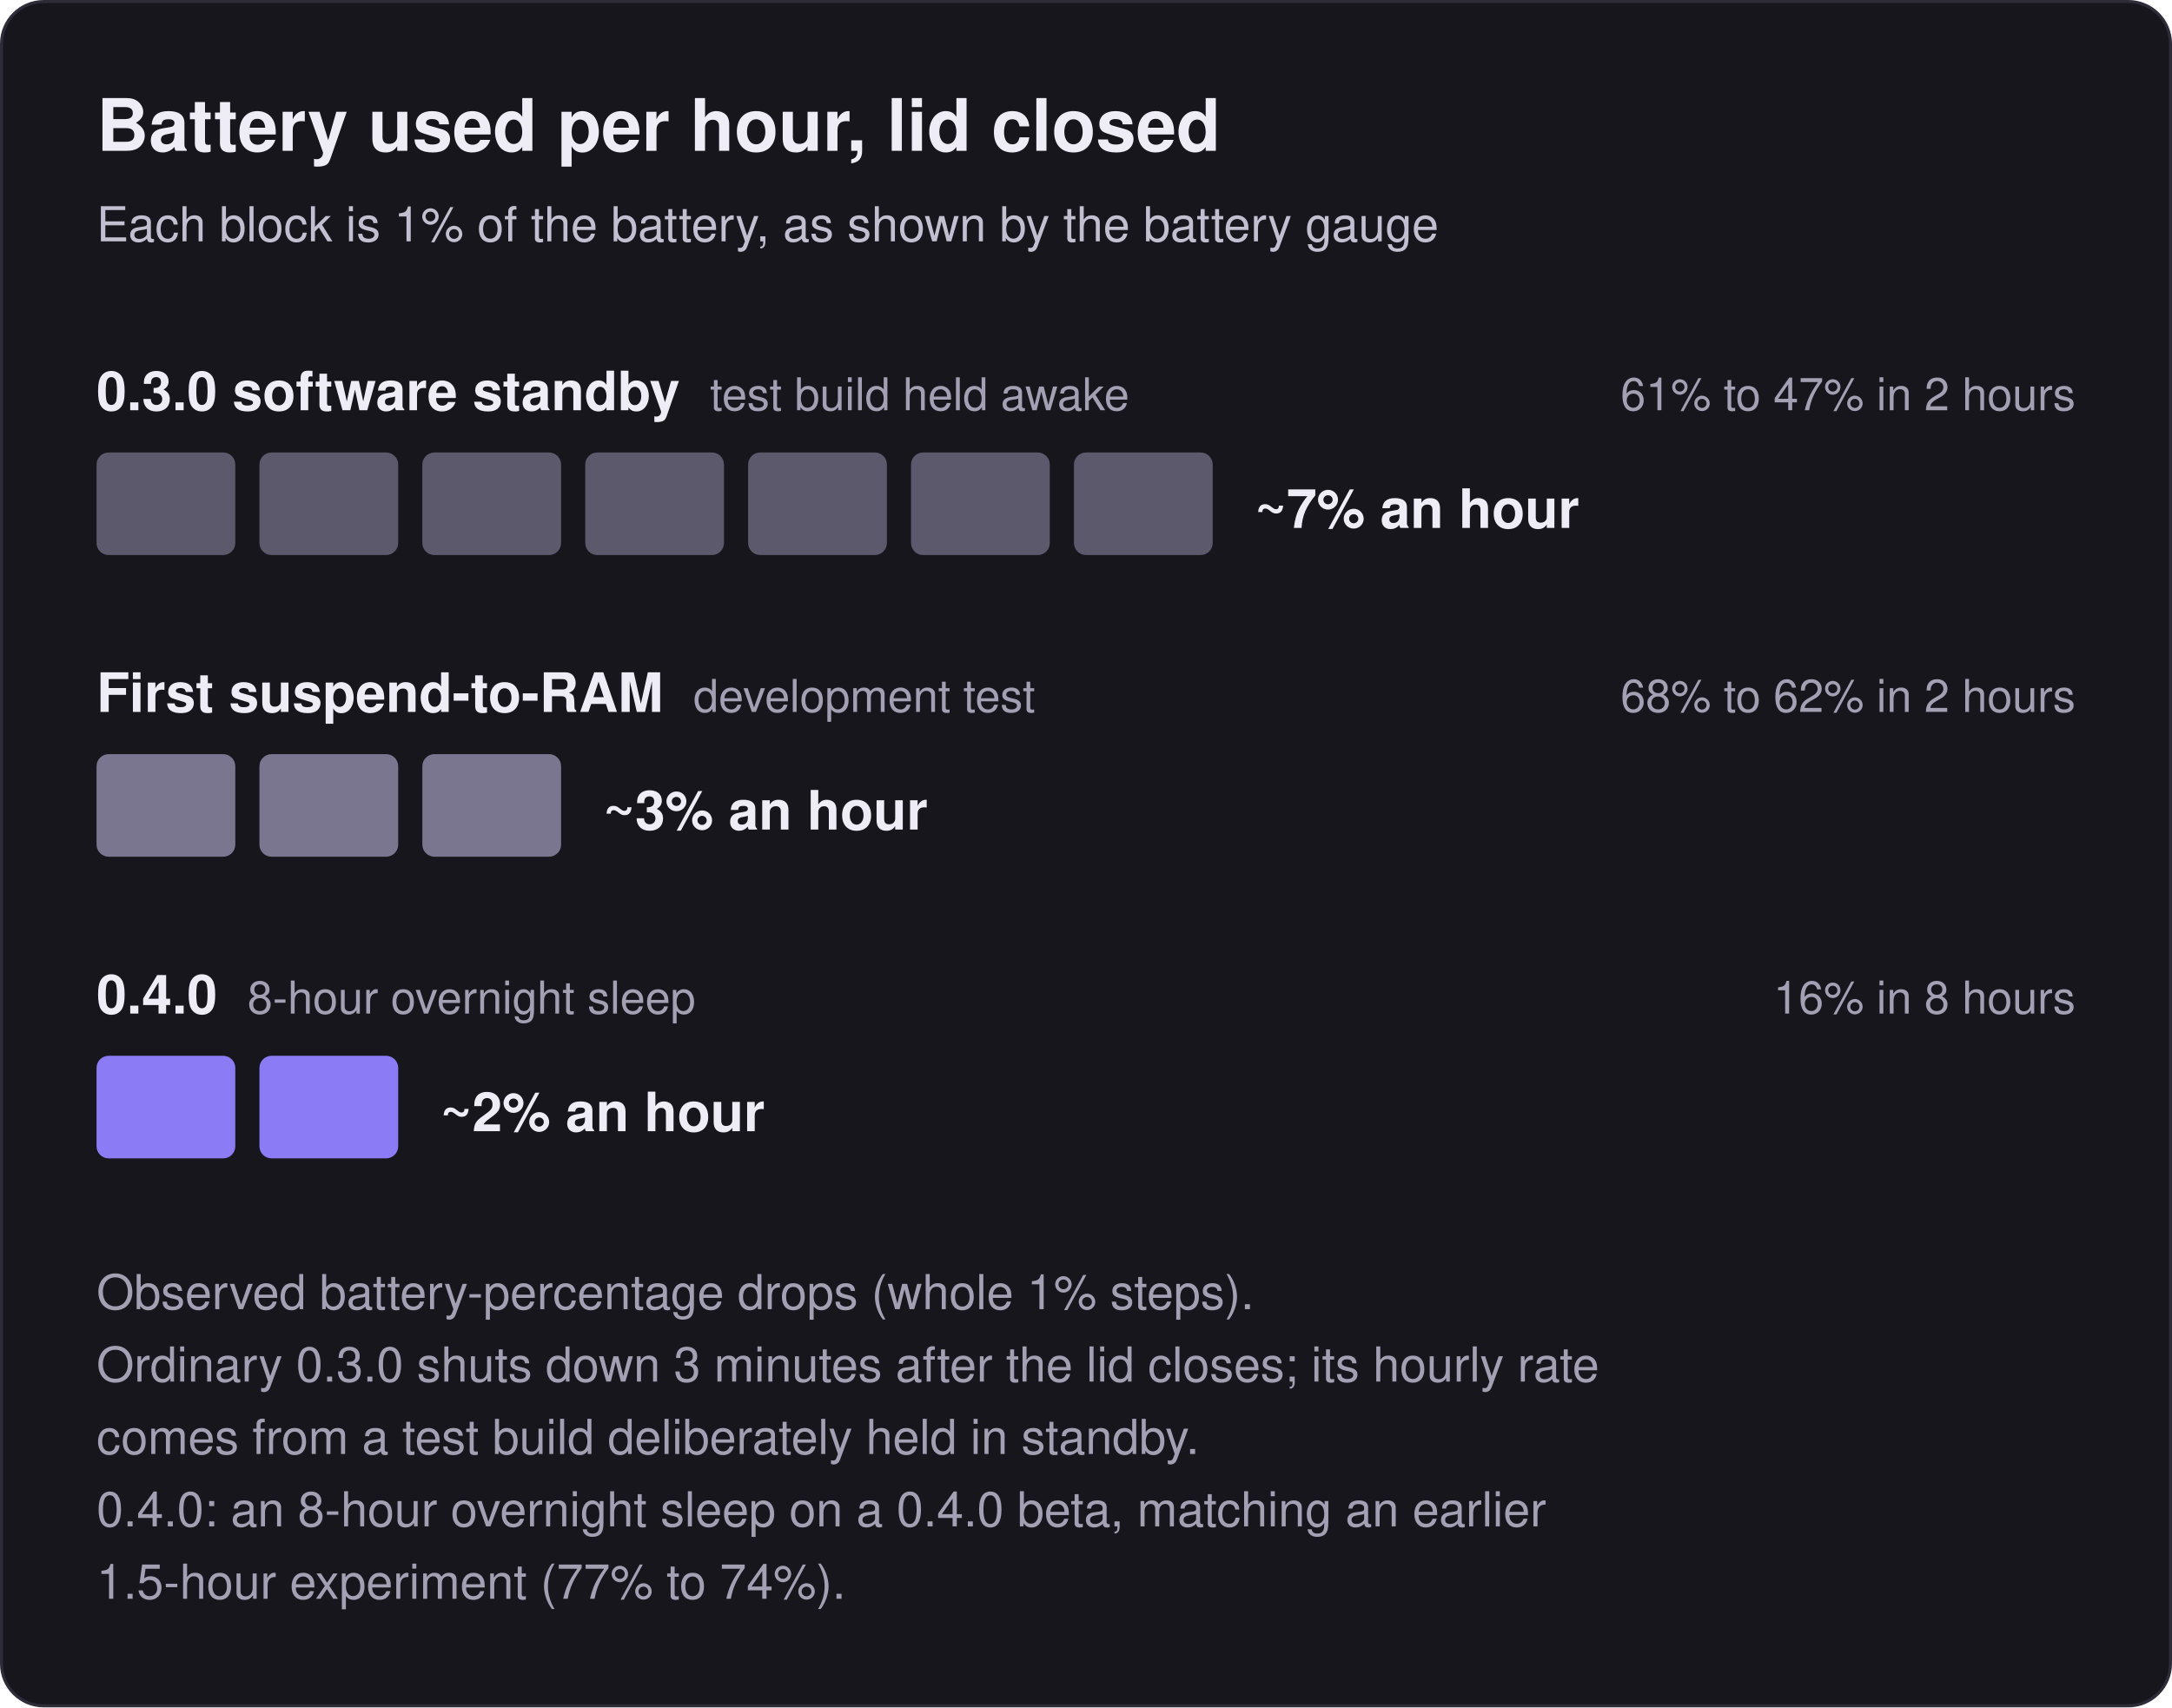
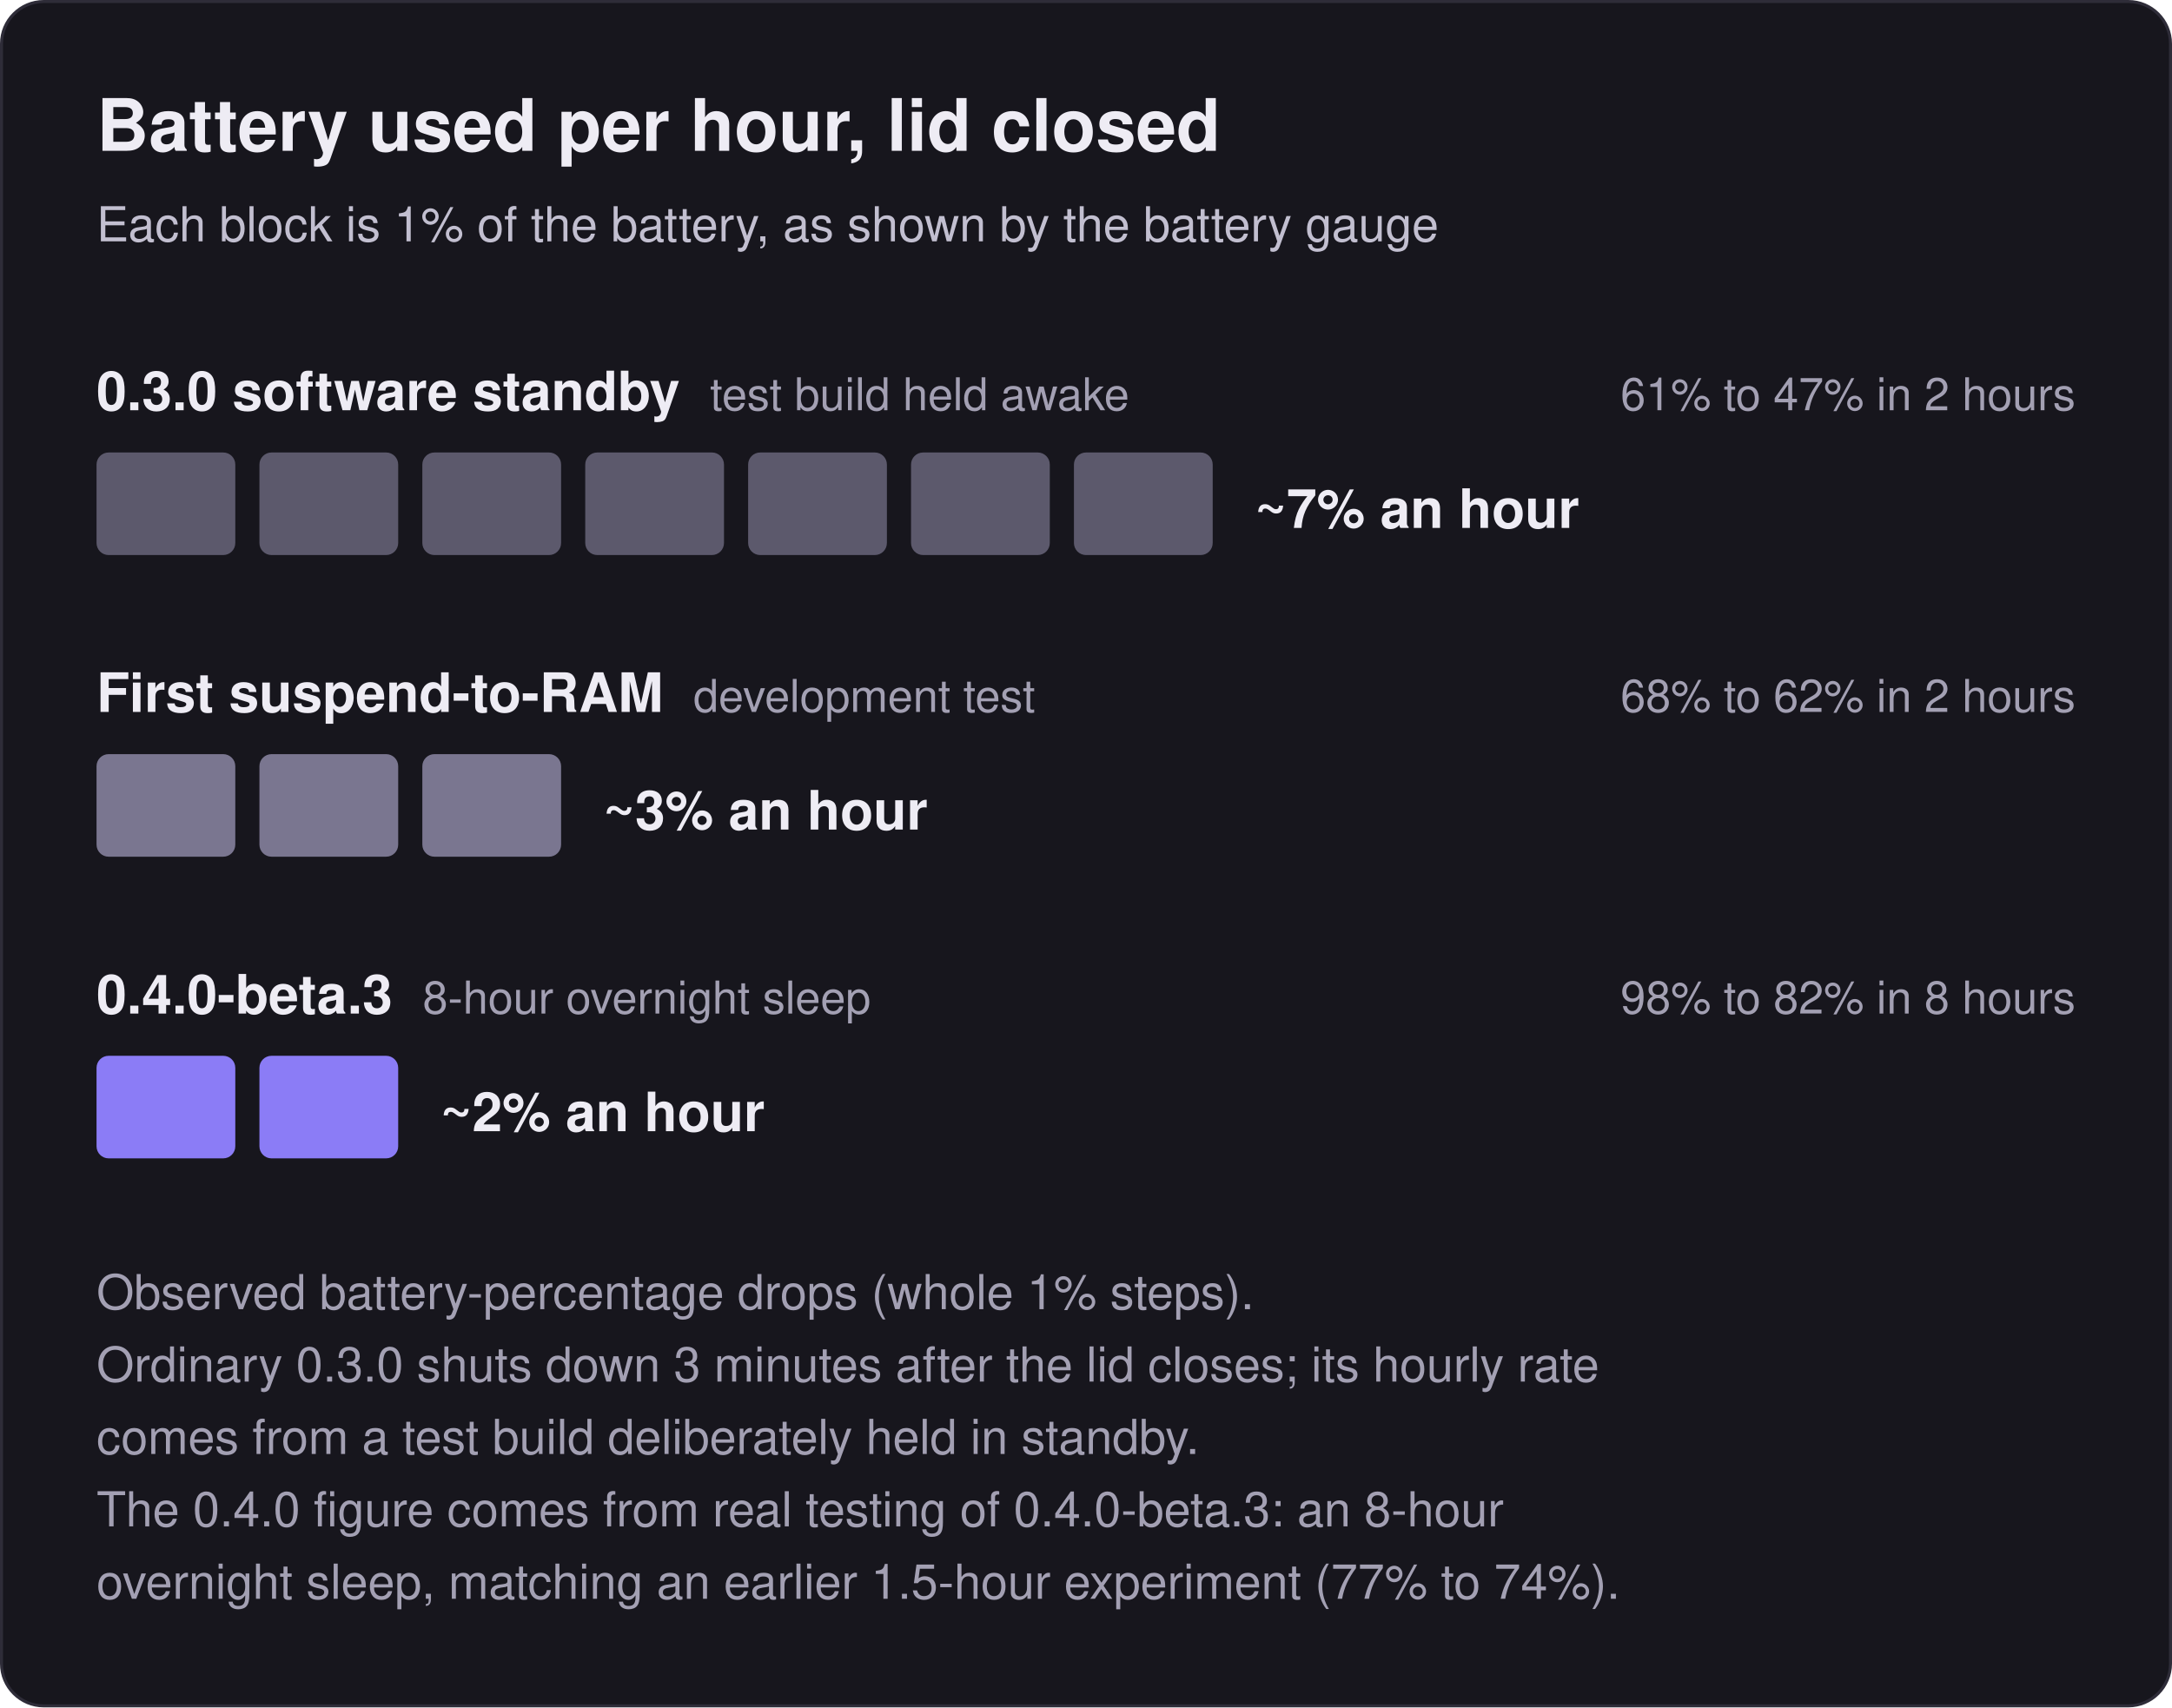
<svg xmlns="http://www.w3.org/2000/svg" width="720" height="566" viewBox="0 0 720 566" role="img" aria-labelledby="t d">
  <rect x="0.5" y="0.5" width="719" height="565" rx="14" fill="#17161D" stroke="#2E2C38" />
  <g font-family="-apple-system, BlinkMacSystemFont, 'Segoe UI', Helvetica, Arial, sans-serif">
    <text x="32" y="50" font-size="24" fill="#EEECF4" font-weight="650" text-anchor="start">Battery used per hour, lid closed</text>
    <text x="32" y="80" font-size="16" fill="#C2BFD0" font-weight="400" text-anchor="start">Each block is 1% of the battery, as shown by the battery gauge</text>
    <text x="32" y="136" font-size="18" fill="#EEECF4" font-weight="600">0.3.0 software standby<tspan dx="10" font-size="15" font-weight="400" fill="#A3A0B3">test build held awake</tspan>
    </text>
    <rect x="32" y="150" width="46" height="34" rx="4" fill="#5C596C" />
    <rect x="86" y="150" width="46" height="34" rx="4" fill="#5C596C" />
    <rect x="140" y="150" width="46" height="34" rx="4" fill="#5C596C" />
    <rect x="194" y="150" width="46" height="34" rx="4" fill="#5C596C" />
    <rect x="248" y="150" width="46" height="34" rx="4" fill="#5C596C" />
    <rect x="302" y="150" width="46" height="34" rx="4" fill="#5C596C" />
    <rect x="356" y="150" width="46" height="34" rx="4" fill="#5C596C" />
    <text x="416" y="175" font-size="18" fill="#EEECF4" font-weight="650" text-anchor="start">~7% an hour</text>
    <text x="688" y="136" font-size="15" fill="#A3A0B3" font-weight="400" text-anchor="end">61% to 47% in 2 hours</text>
    <text x="32" y="236" font-size="18" fill="#EEECF4" font-weight="600">First suspend-to-RAM<tspan dx="10" font-size="15" font-weight="400" fill="#A3A0B3">development test</tspan>
    </text>
    <rect x="32" y="250" width="46" height="34" rx="4" fill="#7A7690" />
    <rect x="86" y="250" width="46" height="34" rx="4" fill="#7A7690" />
    <rect x="140" y="250" width="46" height="34" rx="4" fill="#7A7690" />
    <text x="200" y="275" font-size="18" fill="#EEECF4" font-weight="650" text-anchor="start">~3% an hour</text>
    <text x="688" y="236" font-size="15" fill="#A3A0B3" font-weight="400" text-anchor="end">68% to 62% in 2 hours</text>
-     <text x="32" y="336" font-size="18" fill="#EEECF4" font-weight="600">0.4.0<tspan dx="10" font-size="15" font-weight="400" fill="#A3A0B3">8-hour overnight sleep</tspan>
+     <text x="32" y="336" font-size="18" fill="#EEECF4" font-weight="600">0.4.0-beta.3<tspan dx="10" font-size="15" font-weight="400" fill="#A3A0B3">8-hour overnight sleep</tspan>
    </text>
    <rect x="32" y="350" width="46" height="34" rx="4" fill="#8B7CF6" />
    <rect x="86" y="350" width="46" height="34" rx="4" fill="#8B7CF6" />
    <text x="146" y="375" font-size="18" fill="#EEECF4" font-weight="650" text-anchor="start">~2% an hour</text>
-     <text x="688" y="336" font-size="15" fill="#A3A0B3" font-weight="400" text-anchor="end">16% in 8 hours</text>
+     <text x="688" y="336" font-size="15" fill="#A3A0B3" font-weight="400" text-anchor="end">98% to 82% in 8 hours</text>
    <text x="32" y="434" font-size="16" fill="#A3A0B3" font-weight="400" text-anchor="start">Observed battery-percentage drops (whole 1% steps).</text>
    <text x="32" y="458" font-size="16" fill="#A3A0B3" font-weight="400" text-anchor="start">Ordinary 0.3.0 shuts down 3 minutes after the lid closes; its hourly rate</text>
    <text x="32" y="482" font-size="16" fill="#A3A0B3" font-weight="400" text-anchor="start">comes from a test build deliberately held in standby.</text>
-     <text x="32" y="506" font-size="16" fill="#A3A0B3" font-weight="400" text-anchor="start">0.4.0: an 8-hour overnight sleep on a 0.4.0 beta, matching an earlier</text>
-     <text x="32" y="530" font-size="16" fill="#A3A0B3" font-weight="400" text-anchor="start">1.5-hour experiment (77% to 74%).</text>
+     <text x="32" y="506" font-size="16" fill="#A3A0B3" font-weight="400" text-anchor="start">The 0.4.0 figure comes from real testing of 0.4.0-beta.3: an 8-hour</text>
+     <text x="32" y="530" font-size="16" fill="#A3A0B3" font-weight="400" text-anchor="start">overnight sleep, matching an earlier 1.5-hour experiment (77% to 74%).</text>
  </g>
</svg>
